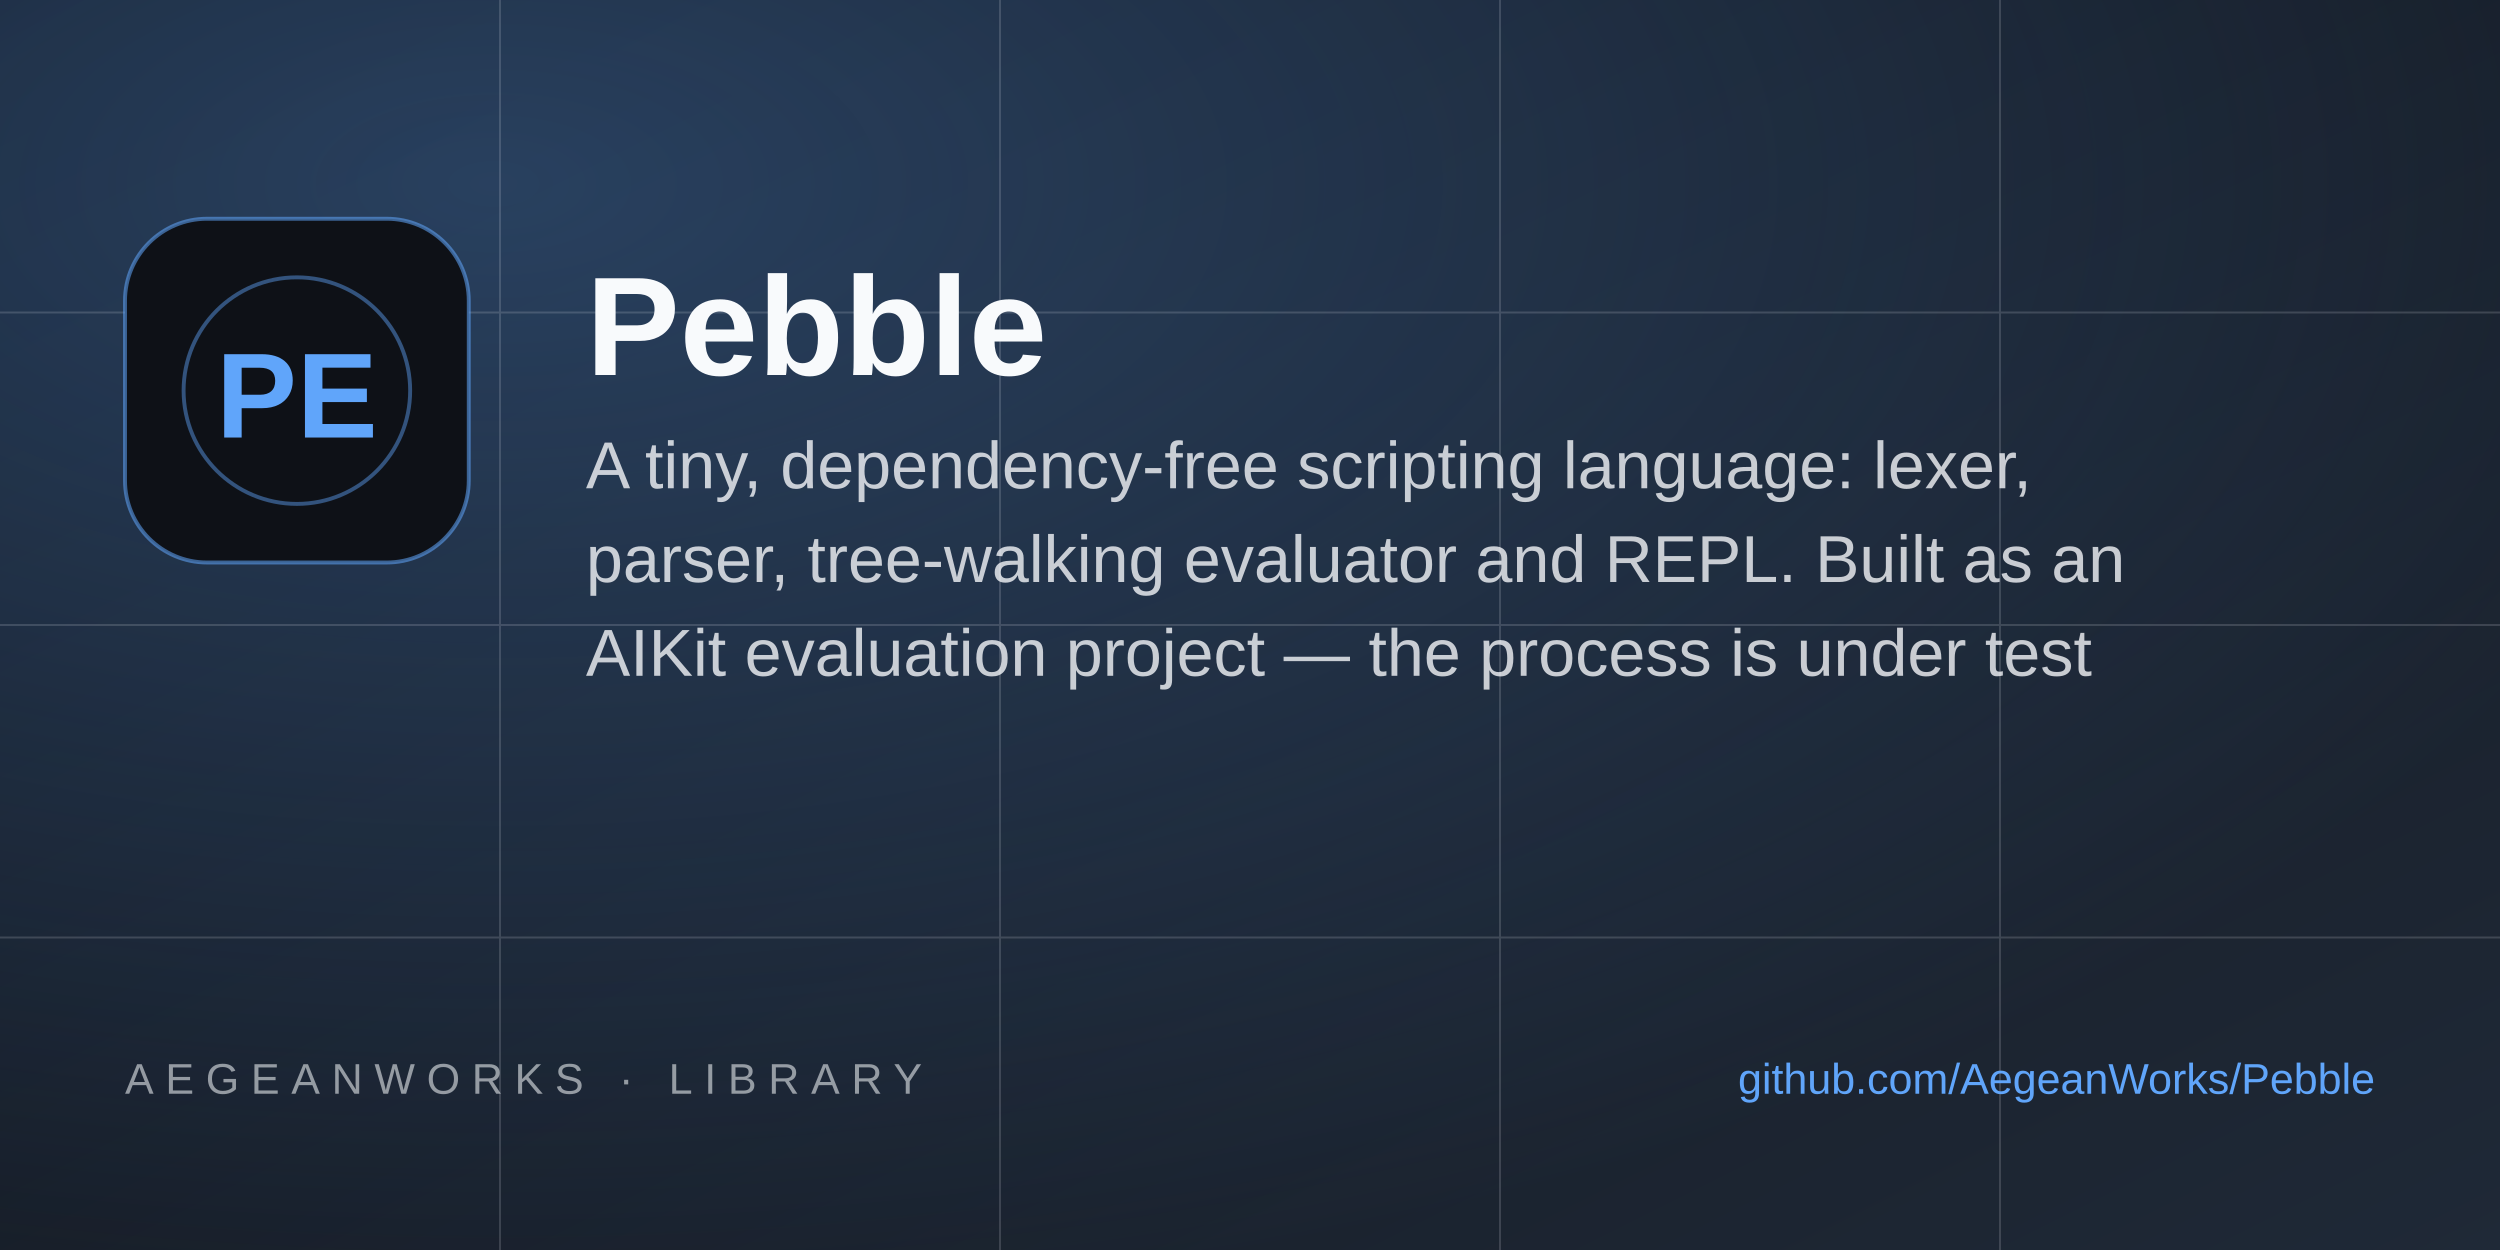
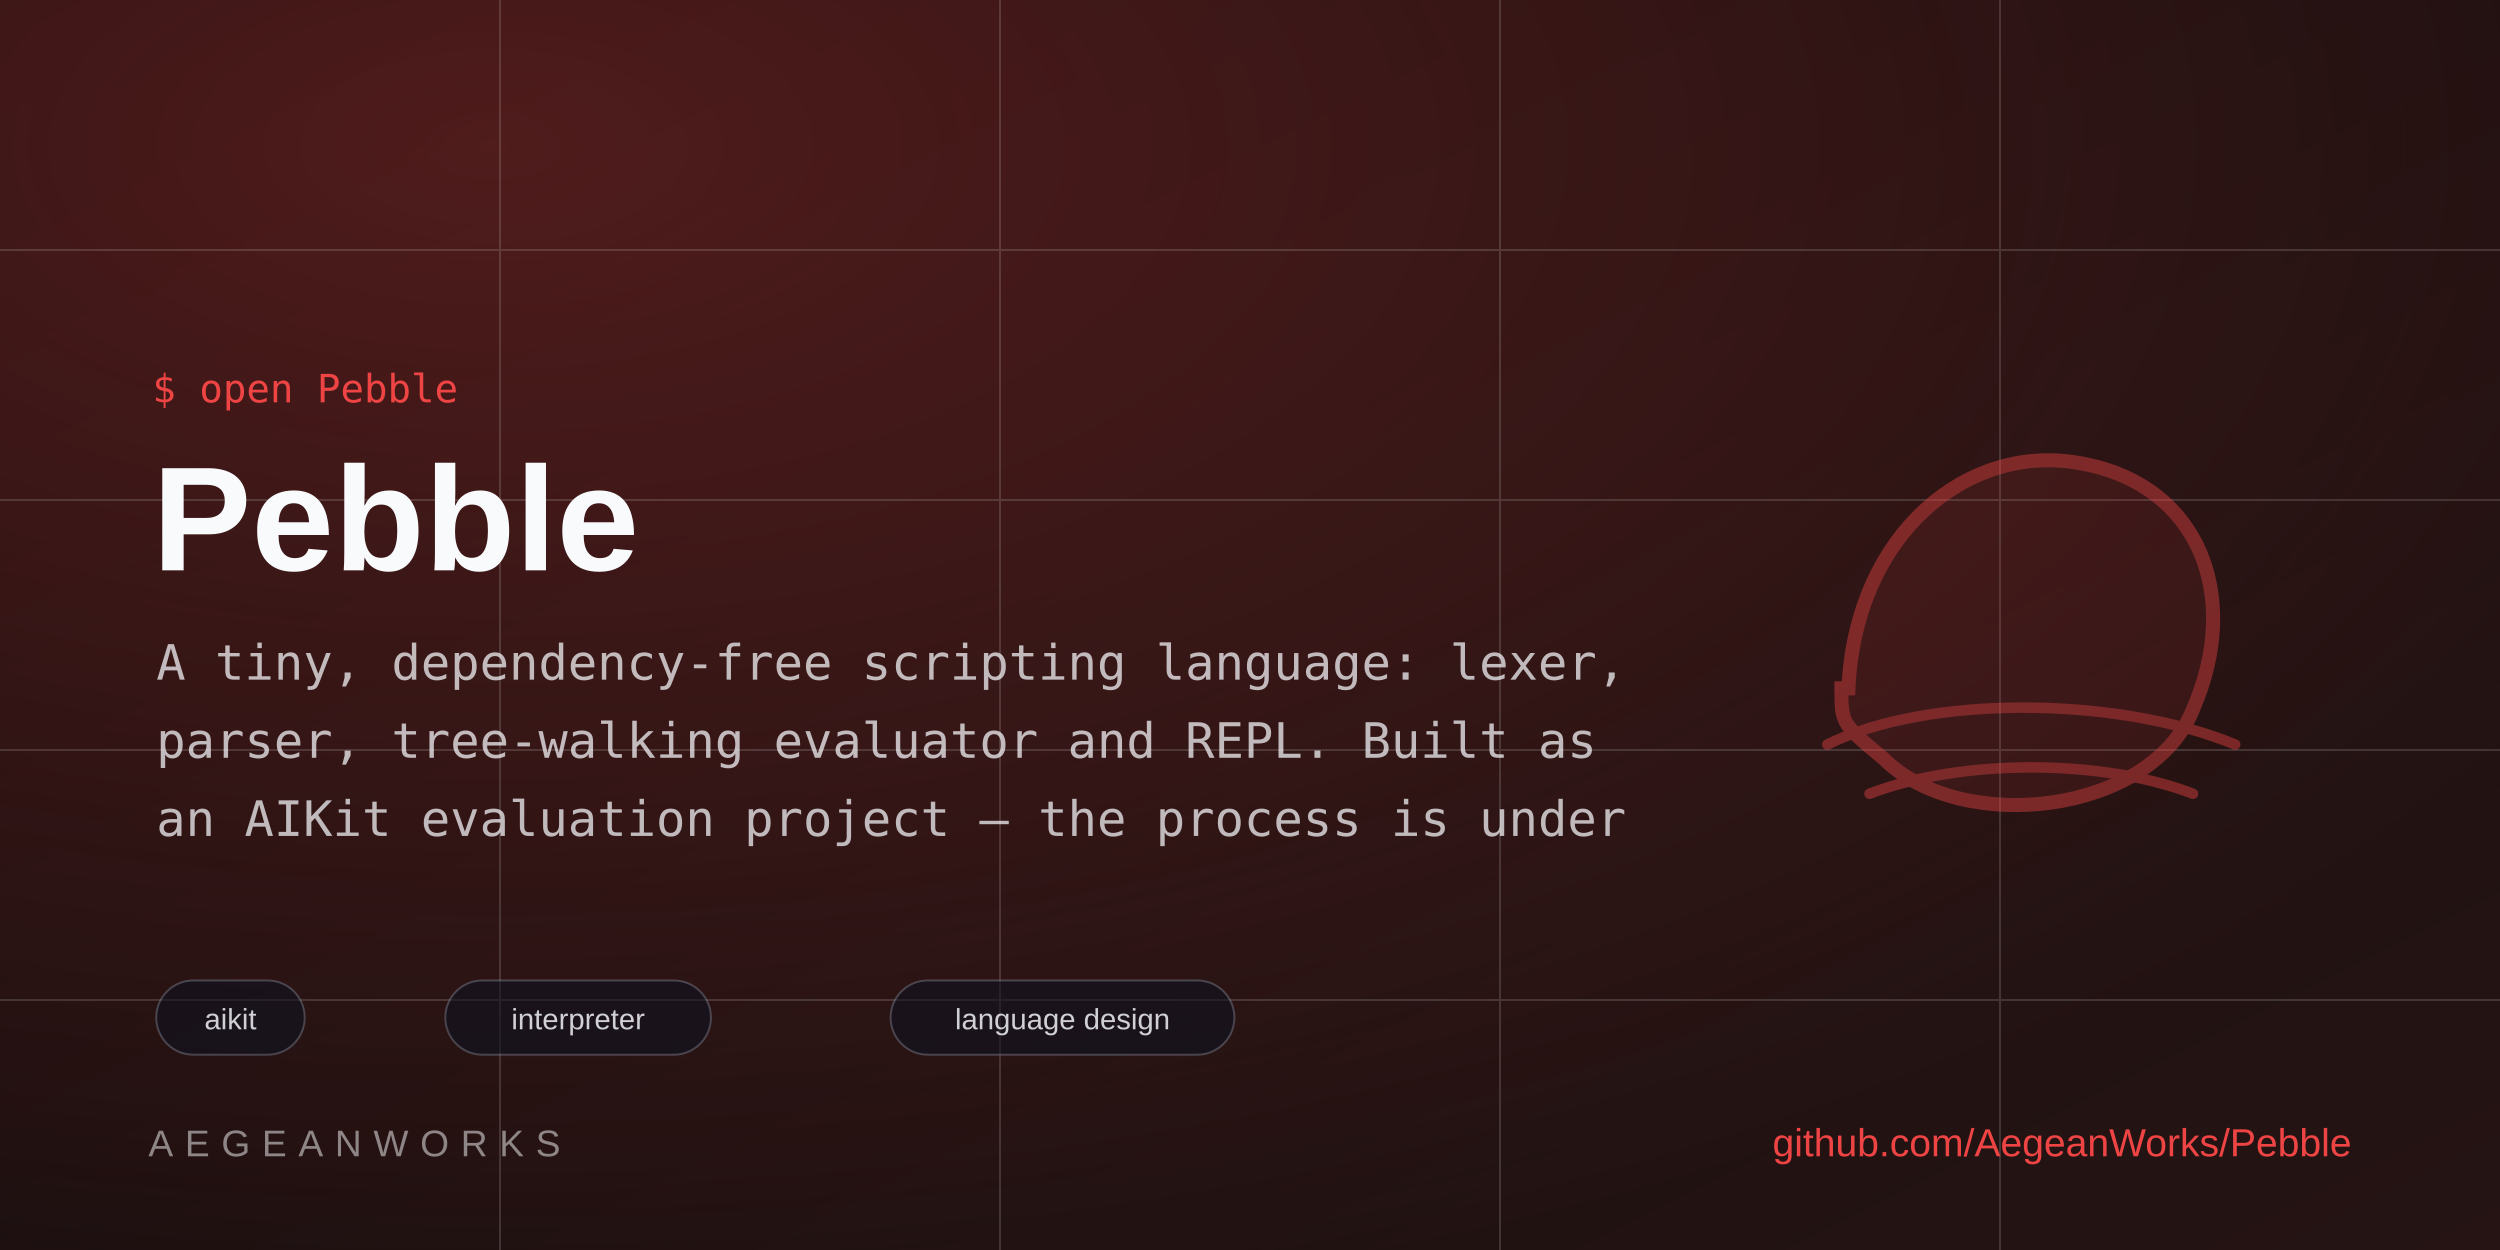
- <svg xmlns="http://www.w3.org/2000/svg" width="1280" height="640" viewBox="0 0 1280 640" role="img" aria-labelledby="title desc">
+ <svg xmlns="http://www.w3.org/2000/svg" width="1280" height="640" viewBox="0 0 1280 640" role="img" aria-labelledby="title desc" data-motif="stone" data-layout="terminal">
  <defs>
    <linearGradient id="bg" x1="0" y1="0" x2="1" y2="1">
-       <stop offset="0" stop-color="#0e1117" />
-       <stop offset="1" stop-color="#1f2937" />
+       <stop offset="0" stop-color="#0e0a0a" />
+       <stop offset="1" stop-color="#261414" />
    </linearGradient>
-     <radialGradient id="glow" cx="0.2" cy="0.15" r="0.9">
-       <stop offset="0" stop-color="#60a5fa" stop-opacity="0.30" />
-       <stop offset="1" stop-color="#60a5fa" stop-opacity="0" />
+     <radialGradient id="glow" cx="0.2" cy="0.12" r="0.95">
+       <stop offset="0" stop-color="#ef4444" stop-opacity="0.28" />
+       <stop offset="1" stop-color="#ef4444" stop-opacity="0" />
    </radialGradient>
+     <linearGradient id="band" x1="0" y1="0" x2="1" y2="0">
+       <stop offset="0" stop-color="#ef4444" />
+       <stop offset="1" stop-color="#fdba74" />
+     </linearGradient>
  </defs>
  <rect width="1280" height="640" fill="url(#bg)" />
  <rect width="1280" height="640" fill="url(#glow)" />
-   <g opacity="0.16" stroke="#f8fafc">
-     <path d="M0 160h1280M0 320h1280M0 480h1280M256 0v640M512 0v640M768 0v640M1024 0v640" />
+   <g opacity="0.15" stroke="#F8FAFC">
+     <path d="M0 128H1280M0 256H1280M0 384H1280M0 512H1280M256 0V640M512 0V640M768 0V640M1024 0V640" />
  </g>
-   <rect x="64" y="112" width="176" height="176" rx="42" fill="#0e1117" stroke="#60a5fa" stroke-opacity="0.55" stroke-width="2" />
-   <circle cx="152" cy="200" r="58" fill="none" stroke="#60a5fa" stroke-opacity="0.45" stroke-width="2" />
-   <text x="152" y="224" text-anchor="middle" font-family="Segoe UI, Arial, sans-serif" font-size="62" font-weight="700" fill="#60a5fa">PE</text>
-   <text x="300" y="192" font-family="Segoe UI, Arial, sans-serif" font-size="72" font-weight="700" fill="#f8fafc">Pebble</text>
-   <text x="300" y="250" font-family="Segoe UI, Arial, sans-serif" font-size="34" fill="#f8fafc" fill-opacity="0.78">A tiny, dependency-free scripting language: lexer,</text>
-   <text x="300" y="298" font-family="Segoe UI, Arial, sans-serif" font-size="34" fill="#f8fafc" fill-opacity="0.78">parser, tree-walking evaluator and REPL. Built as an</text>
-   <text x="300" y="346" font-family="Segoe UI, Arial, sans-serif" font-size="34" fill="#f8fafc" fill-opacity="0.78">AIKit evaluation project — the process is under test</text>
-   <text x="64" y="560" font-family="Segoe UI, Arial, sans-serif" font-size="22" letter-spacing="6" fill="#f8fafc" fill-opacity="0.55">AEGEANWORKS · LIBRARY</text>
-   <text x="1216" y="560" text-anchor="end" font-family="Segoe UI, Arial, sans-serif" font-size="22" fill="#60a5fa">github.com/AegeanWorks/Pebble</text>
+   <g transform="translate(1040 320) scale(1.8)" opacity="0.42">
+     <path d="M-52 18C-50 -26 -18 -52 14 -46C48 -40 60 -8 46 24C34 54 -20 60 -42 38C-54 28 -54 28 -54 18Z" fill="#ef4444" fill-opacity="0.22" stroke="#ef4444" stroke-width="4" />
+     <path d="M-58 34C-30 20 24 20 58 34M-46 48C-20 38 20 38 46 48" fill="none" stroke="#ef4444" stroke-width="3" stroke-linecap="round" stroke-linejoin="round" />
+   </g>
+   <text x="78" y="206" font-family="Consolas, monospace" font-size="20" fill="#ef4444">$ open Pebble</text>
+   <text x="78" y="292" font-family="Segoe UI, Arial, sans-serif" font-size="76" font-weight="700" fill="#F8FAFC">Pebble</text>
+   <text x="80" y="348" font-family="Consolas, monospace" font-size="25" fill="#F8FAFC" fill-opacity="0.72">A tiny, dependency-free scripting language: lexer,</text>
+   <text x="80" y="388" font-family="Consolas, monospace" font-size="25" fill="#F8FAFC" fill-opacity="0.72">parser, tree-walking evaluator and REPL. Built as</text>
+   <text x="80" y="428" font-family="Consolas, monospace" font-size="25" fill="#F8FAFC" fill-opacity="0.72">an AIKit evaluation project — the process is under</text>
+   <rect x="80" y="502" width="76" height="38" rx="19" fill="#0B1220" fill-opacity="0.55" stroke="#94A3B8" stroke-opacity="0.35" />
+   <text x="118.0" y="527" text-anchor="middle" font-family="Segoe UI, Arial, sans-serif" font-size="15" fill="#F8FAFC" fill-opacity="0.82">aikit</text>
+   <rect x="228" y="502" width="136" height="38" rx="19" fill="#0B1220" fill-opacity="0.55" stroke="#94A3B8" stroke-opacity="0.35" />
+   <text x="296.0" y="527" text-anchor="middle" font-family="Segoe UI, Arial, sans-serif" font-size="15" fill="#F8FAFC" fill-opacity="0.82">interpreter</text>
+   <rect x="456" y="502" width="176" height="38" rx="19" fill="#0B1220" fill-opacity="0.55" stroke="#94A3B8" stroke-opacity="0.35" />
+   <text x="544.0" y="527" text-anchor="middle" font-family="Segoe UI, Arial, sans-serif" font-size="15" fill="#F8FAFC" fill-opacity="0.82">language design</text>
+   <text x="76" y="592" font-family="Segoe UI, Arial, sans-serif" font-size="19" letter-spacing="6" fill="#F8FAFC" fill-opacity="0.50">AEGEANWORKS</text>
+   <text x="1204" y="592" text-anchor="end" font-family="Segoe UI, Arial, sans-serif" font-size="20" fill="#ef4444">github.com/AegeanWorks/Pebble</text>
</svg>
